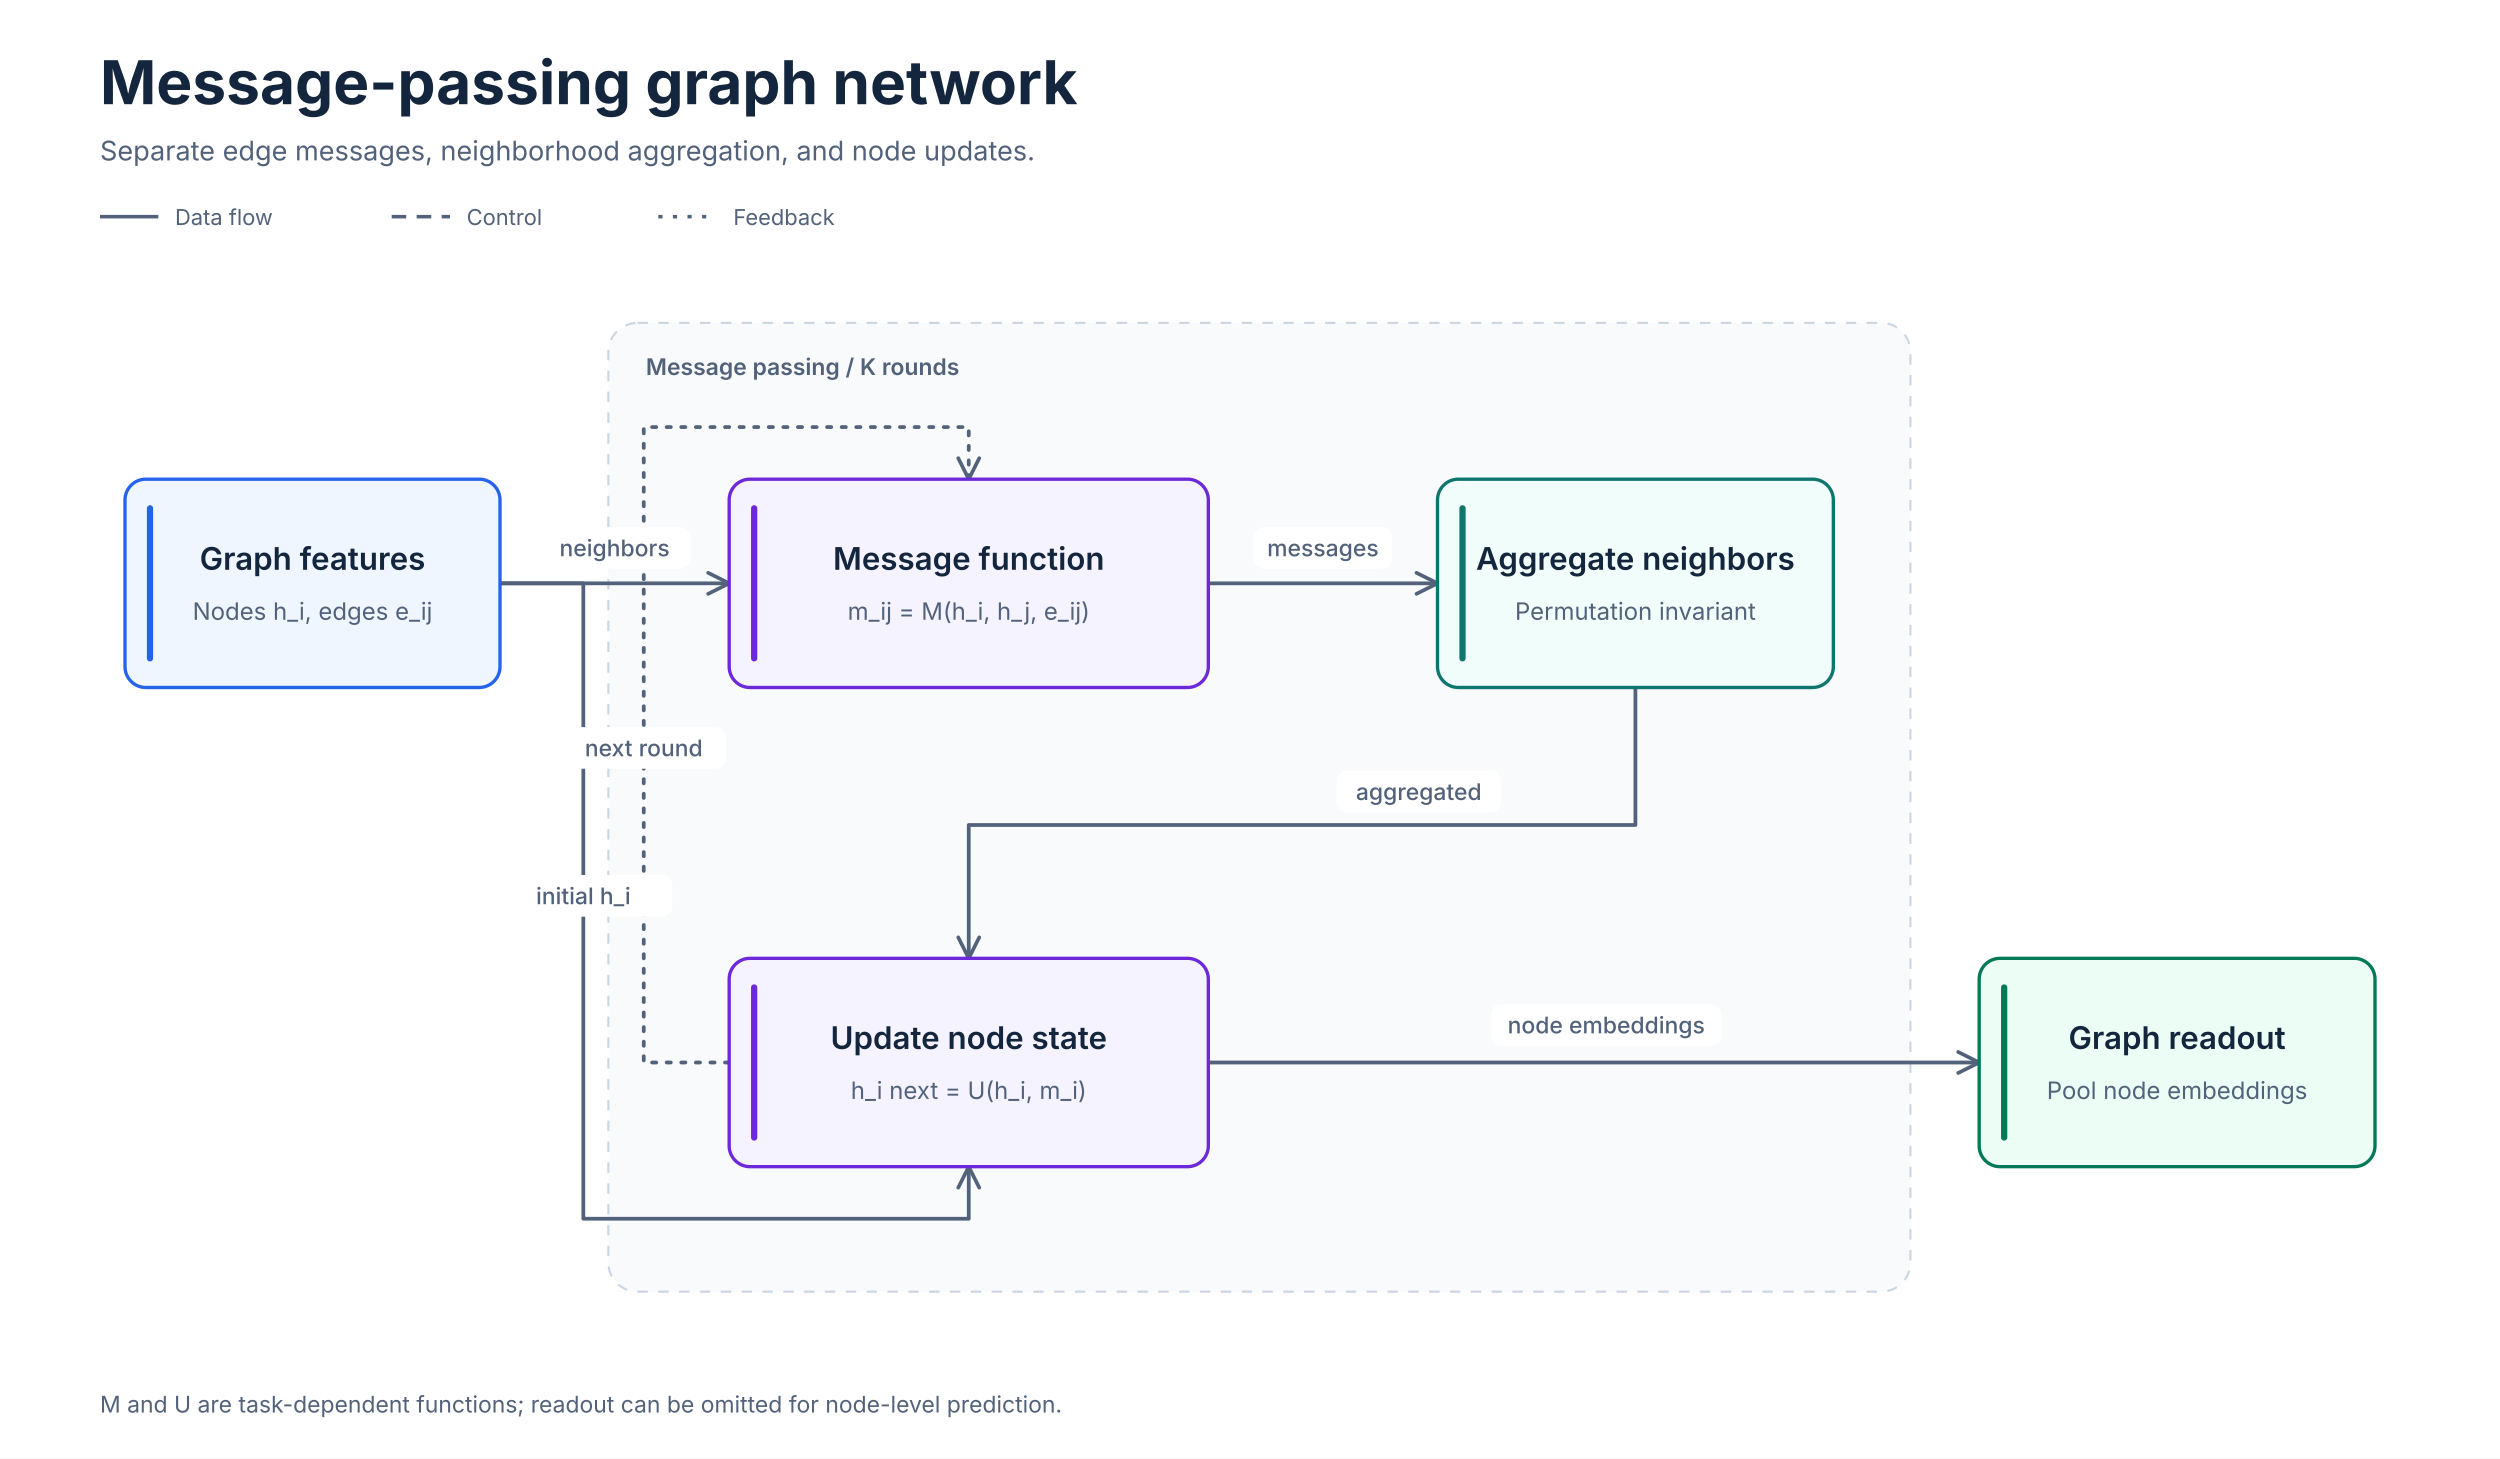
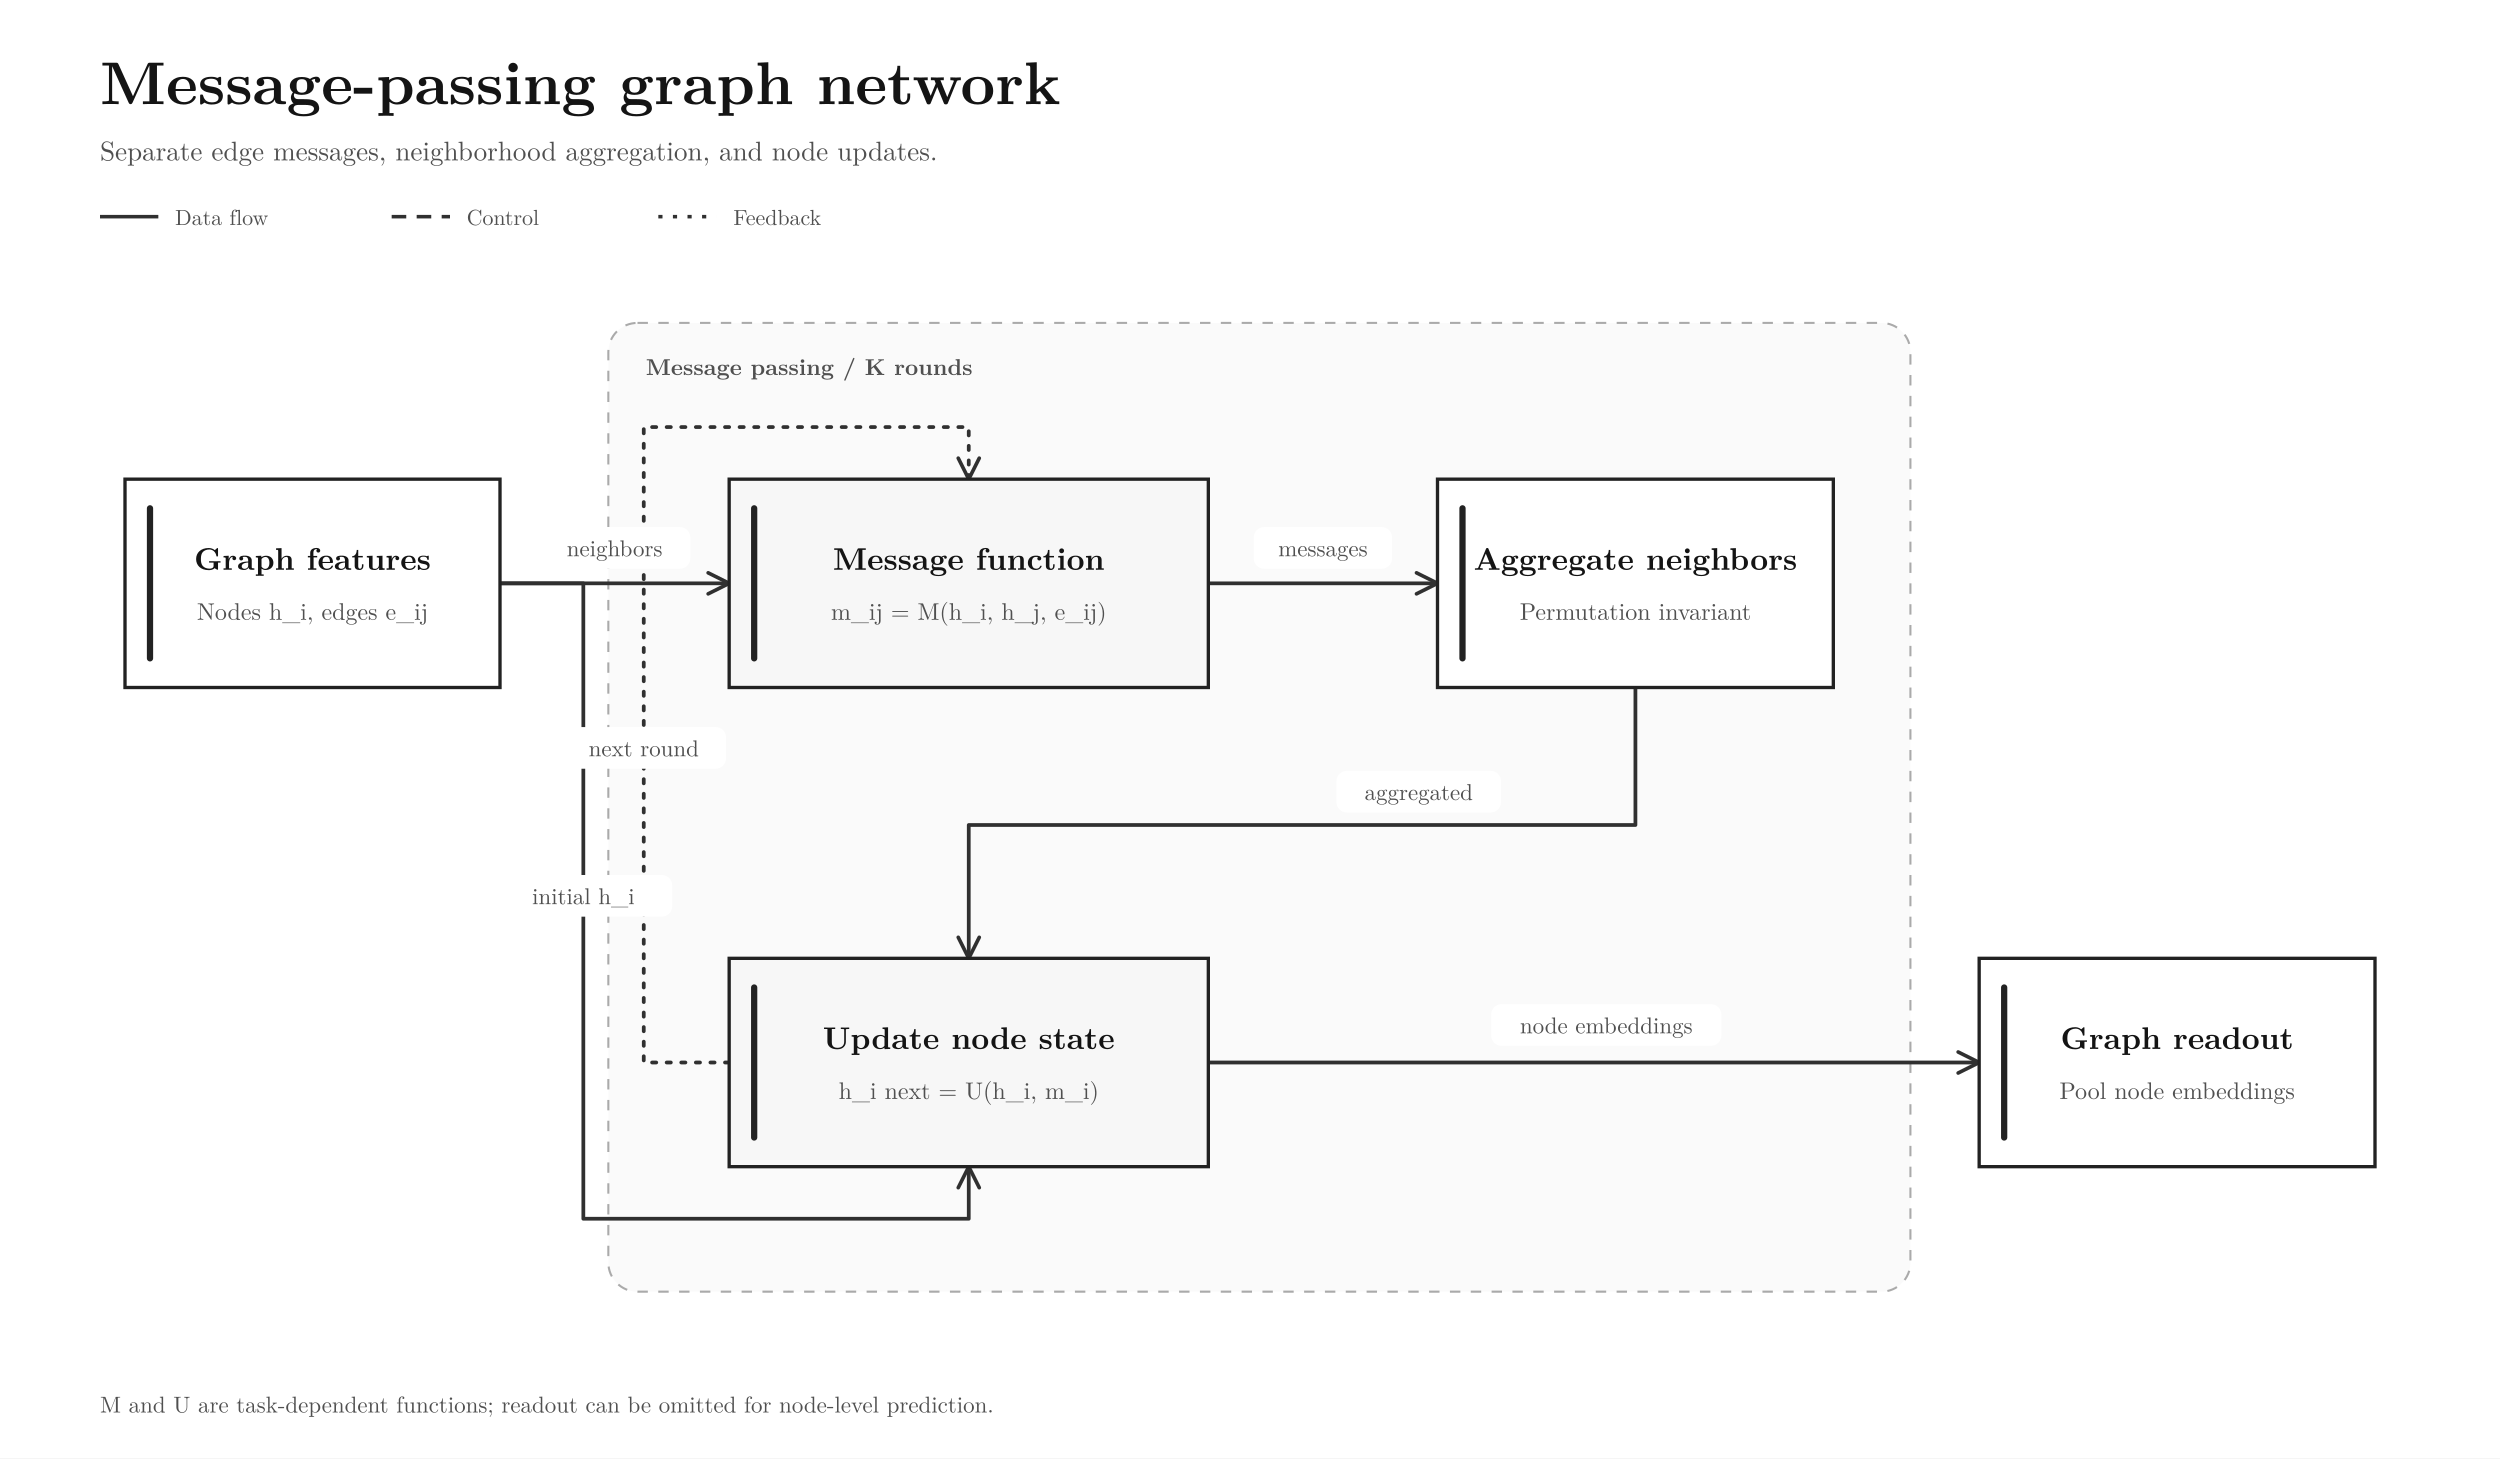
<svg xmlns="http://www.w3.org/2000/svg" width="1200" height="700" viewBox="0 0 1200 700" role="img" aria-labelledby="diagram-title diagram-description">
  <defs>
    <marker id="arrow" viewBox="0 0 10 10" refX="9" refY="5" markerWidth="7" markerHeight="7" orient="auto-start-reverse">
-       <path d="M 1 1 L 9 5 L 1 9" fill="none" stroke="#52627A" stroke-width="1.4" stroke-linecap="round" stroke-linejoin="round" />
+       <path d="M 1 1 L 9 5 L 1 9" fill="none" stroke="#303030" stroke-width="1.4" stroke-linecap="round" stroke-linejoin="round" />
    </marker>
  </defs>
  <rect width="100%" height="100%" fill="#FFFFFF" />
-   <g font-family="Inter, DejaVu Sans, Arial, sans-serif">
-     <text x="48" y="50" fill="#14263D" font-size="29" font-weight="700" text-anchor="start">Message-passing graph network</text>
-     <text x="48" y="77" fill="#52627A" font-size="13" font-weight="400" text-anchor="start">Separate edge messages, neighborhood aggregation, and node updates.</text>
-     <path d="M 48 104 h 28" stroke="#52627A" stroke-width="1.7" fill="none" stroke-dasharray="" />
-     <text x="84" y="108" fill="#52627A" font-size="10.5" font-weight="400" text-anchor="start">Data flow</text>
-     <path d="M 188 104 h 28" stroke="#52627A" stroke-width="1.7" fill="none" stroke-dasharray="7 5" />
-     <text x="224" y="108" fill="#52627A" font-size="10.5" font-weight="400" text-anchor="start">Control</text>
-     <path d="M 316 104 h 28" stroke="#52627A" stroke-width="1.7" fill="none" stroke-dasharray="2 5" />
-     <text x="352" y="108" fill="#52627A" font-size="10.5" font-weight="400" text-anchor="start">Feedback</text>
+   <g font-family="Latin Modern Roman, Times New Roman, serif">
+     <text x="48" y="50" fill="#141414" font-size="29" font-weight="700" text-anchor="start">Message-passing graph network</text>
+     <text x="48" y="77" fill="#505050" font-size="13" font-weight="400" text-anchor="start">Separate edge messages, neighborhood aggregation, and node updates.</text>
+     <path d="M 48 104 h 28" stroke="#303030" stroke-width="1.7" fill="none" stroke-dasharray="" />
+     <text x="84" y="108" fill="#505050" font-size="10.5" font-weight="400" text-anchor="start">Data flow</text>
+     <path d="M 188 104 h 28" stroke="#303030" stroke-width="1.7" fill="none" stroke-dasharray="7 5" />
+     <text x="224" y="108" fill="#505050" font-size="10.5" font-weight="400" text-anchor="start">Control</text>
+     <path d="M 316 104 h 28" stroke="#303030" stroke-width="1.7" fill="none" stroke-dasharray="2 5" />
+     <text x="352" y="108" fill="#505050" font-size="10.5" font-weight="400" text-anchor="start">Feedback</text>
    <g data-group="rounds">
-       <rect x="292" y="155" width="625" height="465" rx="14" fill="#F8FAFC" stroke="#CBD5E1" stroke-dasharray="5 5" />
-       <text x="310" y="180" fill="#52627A" font-size="11" font-weight="600" text-anchor="start">Message passing / K rounds</text>
+       <rect x="292" y="155" width="625" height="465" rx="14" fill="#FAFAFA" stroke="#AAAAAA" stroke-dasharray="5 5" />
+       <text x="310" y="180" fill="#505050" font-size="11" font-weight="600" text-anchor="start">Message passing / K rounds</text>
    </g>
-     <path d="M 240 280 L 295 280 L 350 280" stroke="#52627A" stroke-width="1.8" fill="none" stroke-dasharray="" stroke-linejoin="round" stroke-linecap="round" marker-end="url(#arrow)" />
-     <path d="M 580 280 L 635 280 L 690 280" stroke="#52627A" stroke-width="1.8" fill="none" stroke-dasharray="" stroke-linejoin="round" stroke-linecap="round" marker-end="url(#arrow)" />
-     <path d="M 785 330 L 785 396 L 465 396 L 465 460" stroke="#52627A" stroke-width="1.8" fill="none" stroke-dasharray="" stroke-linejoin="round" stroke-linecap="round" marker-end="url(#arrow)" />
-     <path d="M 240 280 L 280 280 L 280 585 L 465 585 L 465 560" stroke="#52627A" stroke-width="1.8" fill="none" stroke-dasharray="" stroke-linejoin="round" stroke-linecap="round" marker-end="url(#arrow)" />
-     <path d="M 350 510 L 309 510 L 309 205 L 465 205 L 465 230" stroke="#52627A" stroke-width="1.8" fill="none" stroke-dasharray="2 5" stroke-linejoin="round" stroke-linecap="round" marker-end="url(#arrow)" />
-     <path d="M 580 510 L 765 510 L 950 510" stroke="#52627A" stroke-width="1.8" fill="none" stroke-dasharray="" stroke-linejoin="round" stroke-linecap="round" marker-end="url(#arrow)" />
+     <path d="M 240 280 L 295 280 L 350 280" stroke="#303030" stroke-width="1.8" fill="none" stroke-dasharray="" stroke-linejoin="round" stroke-linecap="round" marker-end="url(#arrow)" />
+     <path d="M 580 280 L 635 280 L 690 280" stroke="#303030" stroke-width="1.8" fill="none" stroke-dasharray="" stroke-linejoin="round" stroke-linecap="round" marker-end="url(#arrow)" />
+     <path d="M 785 330 L 785 396 L 465 396 L 465 460" stroke="#303030" stroke-width="1.8" fill="none" stroke-dasharray="" stroke-linejoin="round" stroke-linecap="round" marker-end="url(#arrow)" />
+     <path d="M 240 280 L 280 280 L 280 585 L 465 585 L 465 560" stroke="#303030" stroke-width="1.8" fill="none" stroke-dasharray="" stroke-linejoin="round" stroke-linecap="round" marker-end="url(#arrow)" />
+     <path d="M 350 510 L 309 510 L 309 205 L 465 205 L 465 230" stroke="#303030" stroke-width="1.8" fill="none" stroke-dasharray="2 5" stroke-linejoin="round" stroke-linecap="round" marker-end="url(#arrow)" />
+     <path d="M 580 510 L 765 510 L 950 510" stroke="#303030" stroke-width="1.8" fill="none" stroke-dasharray="" stroke-linejoin="round" stroke-linecap="round" marker-end="url(#arrow)" />
    <g id="node-graph" data-role="input">
-       <rect x="60" y="230" width="180" height="100" rx="10" fill="#EFF6FF" stroke="#2563EB" stroke-width="1.6" />
-       <path d="M 72 244 v 72" stroke="#2563EB" stroke-width="3" stroke-linecap="round" />
-       <text x="150" y="273.5" fill="#14263D" font-size="15" font-weight="600" text-anchor="middle">Graph features</text>
-       <text x="150" y="297.5" fill="#52627A" font-size="11.5" font-weight="400" text-anchor="middle">Nodes h_i, edges e_ij</text>
+       <rect x="60" y="230" width="180" height="100" rx="0" fill="#FFFFFF" stroke="#222222" stroke-width="1.6" />
+       <path d="M 72 244 v 72" stroke="#222222" stroke-width="3" stroke-linecap="round" />
+       <text x="150" y="273.5" fill="#141414" font-size="15" font-weight="600" text-anchor="middle">Graph features</text>
+       <text x="150" y="297.5" fill="#505050" font-size="11.5" font-weight="400" text-anchor="middle">Nodes h_i, edges e_ij</text>
    </g>
    <g id="node-messages" data-role="model">
-       <rect x="350" y="230" width="230" height="100" rx="10" fill="#F5F3FF" stroke="#6D28D9" stroke-width="1.6" />
-       <path d="M 362 244 v 72" stroke="#6D28D9" stroke-width="3" stroke-linecap="round" />
-       <text x="465" y="273.5" fill="#14263D" font-size="15" font-weight="600" text-anchor="middle">Message function</text>
-       <text x="465" y="297.5" fill="#52627A" font-size="11.5" font-weight="400" text-anchor="middle">m_ij = M(h_i, h_j, e_ij)</text>
+       <rect x="350" y="230" width="230" height="100" rx="0" fill="#F7F7F7" stroke="#222222" stroke-width="1.6" />
+       <path d="M 362 244 v 72" stroke="#222222" stroke-width="3" stroke-linecap="round" />
+       <text x="465" y="273.5" fill="#141414" font-size="15" font-weight="600" text-anchor="middle">Message function</text>
+       <text x="465" y="297.5" fill="#505050" font-size="11.5" font-weight="400" text-anchor="middle">m_ij = M(h_i, h_j, e_ij)</text>
    </g>
    <g id="node-aggregate" data-role="compute">
-       <rect x="690" y="230" width="190" height="100" rx="10" fill="#F0FDFA" stroke="#0F766E" stroke-width="1.6" />
-       <path d="M 702 244 v 72" stroke="#0F766E" stroke-width="3" stroke-linecap="round" />
-       <text x="785" y="273.5" fill="#14263D" font-size="15" font-weight="600" text-anchor="middle">Aggregate neighbors</text>
-       <text x="785" y="297.5" fill="#52627A" font-size="11.5" font-weight="400" text-anchor="middle">Permutation invariant</text>
+       <rect x="690" y="230" width="190" height="100" rx="0" fill="#FFFFFF" stroke="#222222" stroke-width="1.6" />
+       <path d="M 702 244 v 72" stroke="#222222" stroke-width="3" stroke-linecap="round" />
+       <text x="785" y="273.5" fill="#141414" font-size="15" font-weight="600" text-anchor="middle">Aggregate neighbors</text>
+       <text x="785" y="297.5" fill="#505050" font-size="11.5" font-weight="400" text-anchor="middle">Permutation invariant</text>
    </g>
    <g id="node-update" data-role="model">
-       <rect x="350" y="460" width="230" height="100" rx="10" fill="#F5F3FF" stroke="#6D28D9" stroke-width="1.6" />
-       <path d="M 362 474 v 72" stroke="#6D28D9" stroke-width="3" stroke-linecap="round" />
-       <text x="465" y="503.5" fill="#14263D" font-size="15" font-weight="600" text-anchor="middle">Update node state</text>
-       <text x="465" y="527.5" fill="#52627A" font-size="11.5" font-weight="400" text-anchor="middle">h_i next = U(h_i, m_i)</text>
+       <rect x="350" y="460" width="230" height="100" rx="0" fill="#F7F7F7" stroke="#222222" stroke-width="1.6" />
+       <path d="M 362 474 v 72" stroke="#222222" stroke-width="3" stroke-linecap="round" />
+       <text x="465" y="503.5" fill="#141414" font-size="15" font-weight="600" text-anchor="middle">Update node state</text>
+       <text x="465" y="527.5" fill="#505050" font-size="11.5" font-weight="400" text-anchor="middle">h_i next = U(h_i, m_i)</text>
    </g>
    <g id="node-readout" data-role="output">
-       <rect x="950" y="460" width="190" height="100" rx="10" fill="#ECFDF5" stroke="#047857" stroke-width="1.6" />
-       <path d="M 962 474 v 72" stroke="#047857" stroke-width="3" stroke-linecap="round" />
-       <text x="1045" y="503.5" fill="#14263D" font-size="15" font-weight="600" text-anchor="middle">Graph readout</text>
-       <text x="1045" y="527.5" fill="#52627A" font-size="11.5" font-weight="400" text-anchor="middle">Pool node embeddings</text>
+       <rect x="950" y="460" width="190" height="100" rx="0" fill="#FFFFFF" stroke="#222222" stroke-width="1.6" />
+       <path d="M 962 474 v 72" stroke="#222222" stroke-width="3" stroke-linecap="round" />
+       <text x="1045" y="503.5" fill="#141414" font-size="15" font-weight="600" text-anchor="middle">Graph readout</text>
+       <text x="1045" y="527.5" fill="#505050" font-size="11.5" font-weight="400" text-anchor="middle">Pool node embeddings</text>
    </g>
    <rect x="258.65" y="253" width="72.7" height="20" rx="5" fill="#FFFFFF" />
-     <text x="295" y="267" fill="#52627A" font-size="11" font-weight="500" text-anchor="middle">neighbors</text>
+     <text x="295" y="267" fill="#505050" font-size="11" font-weight="500" text-anchor="middle">neighbors</text>
    <rect x="601.8" y="253" width="66.4" height="20" rx="5" fill="#FFFFFF" />
-     <text x="635" y="267" fill="#52627A" font-size="11" font-weight="500" text-anchor="middle">messages</text>
+     <text x="635" y="267" fill="#505050" font-size="11" font-weight="500" text-anchor="middle">messages</text>
    <rect x="641.5" y="370" width="79" height="20" rx="5" fill="#FFFFFF" />
-     <text x="681" y="384" fill="#52627A" font-size="11" font-weight="500" text-anchor="middle">aggregated</text>
+     <text x="681" y="384" fill="#505050" font-size="11" font-weight="500" text-anchor="middle">aggregated</text>
    <rect x="237.35" y="420" width="85.3" height="20" rx="5" fill="#FFFFFF" />
-     <text x="280" y="434" fill="#52627A" font-size="11" font-weight="500" text-anchor="middle">initial h_i</text>
+     <text x="280" y="434" fill="#505050" font-size="11" font-weight="500" text-anchor="middle">initial h_i</text>
    <rect x="269.5" y="349" width="79" height="20" rx="5" fill="#FFFFFF" />
-     <text x="309" y="363" fill="#52627A" font-size="11" font-weight="500" text-anchor="middle">next round</text>
+     <text x="309" y="363" fill="#505050" font-size="11" font-weight="500" text-anchor="middle">next round</text>
    <rect x="715.75" y="482" width="110.5" height="20" rx="5" fill="#FFFFFF" />
-     <text x="771" y="496" fill="#52627A" font-size="11" font-weight="500" text-anchor="middle">node embeddings</text>
-     <text x="48" y="678" fill="#52627A" font-size="11" font-weight="400" text-anchor="start">M and U are task-dependent functions; readout can be omitted for node-level prediction.</text>
+     <text x="771" y="496" fill="#505050" font-size="11" font-weight="500" text-anchor="middle">node embeddings</text>
+     <text x="48" y="678" fill="#505050" font-size="11" font-weight="400" text-anchor="start">M and U are task-dependent functions; readout can be omitted for node-level prediction.</text>
  </g>
</svg>
